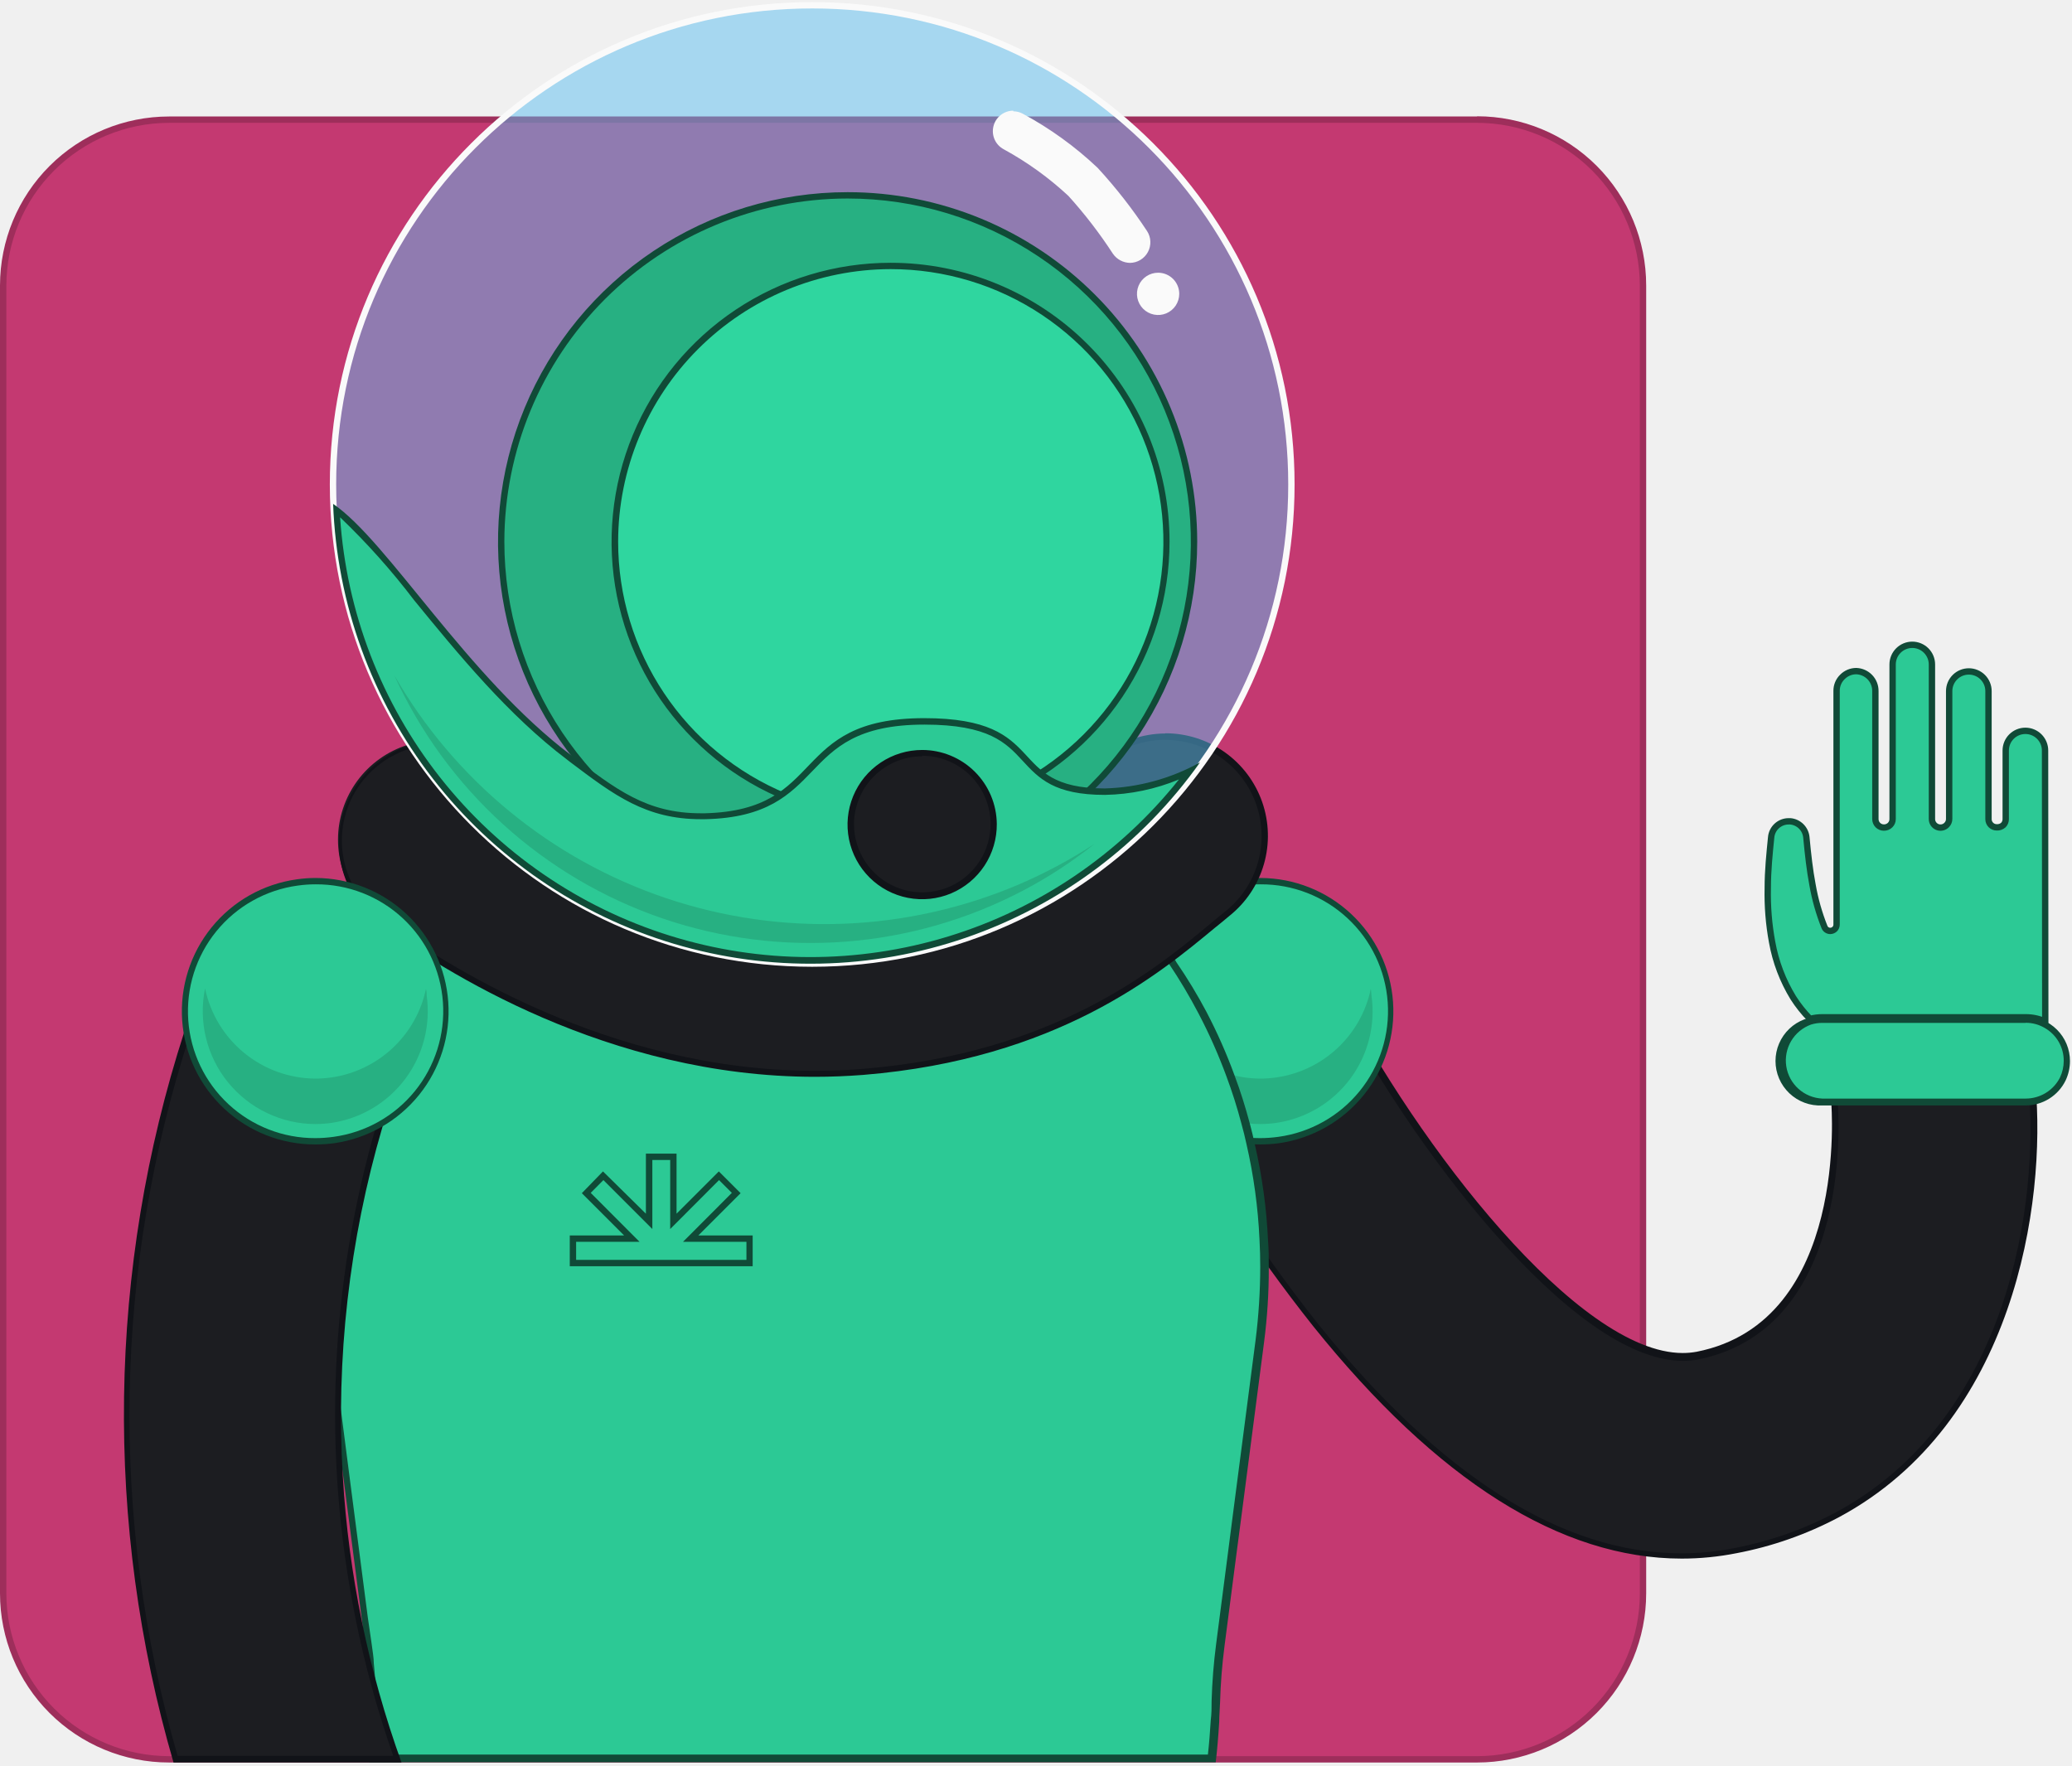
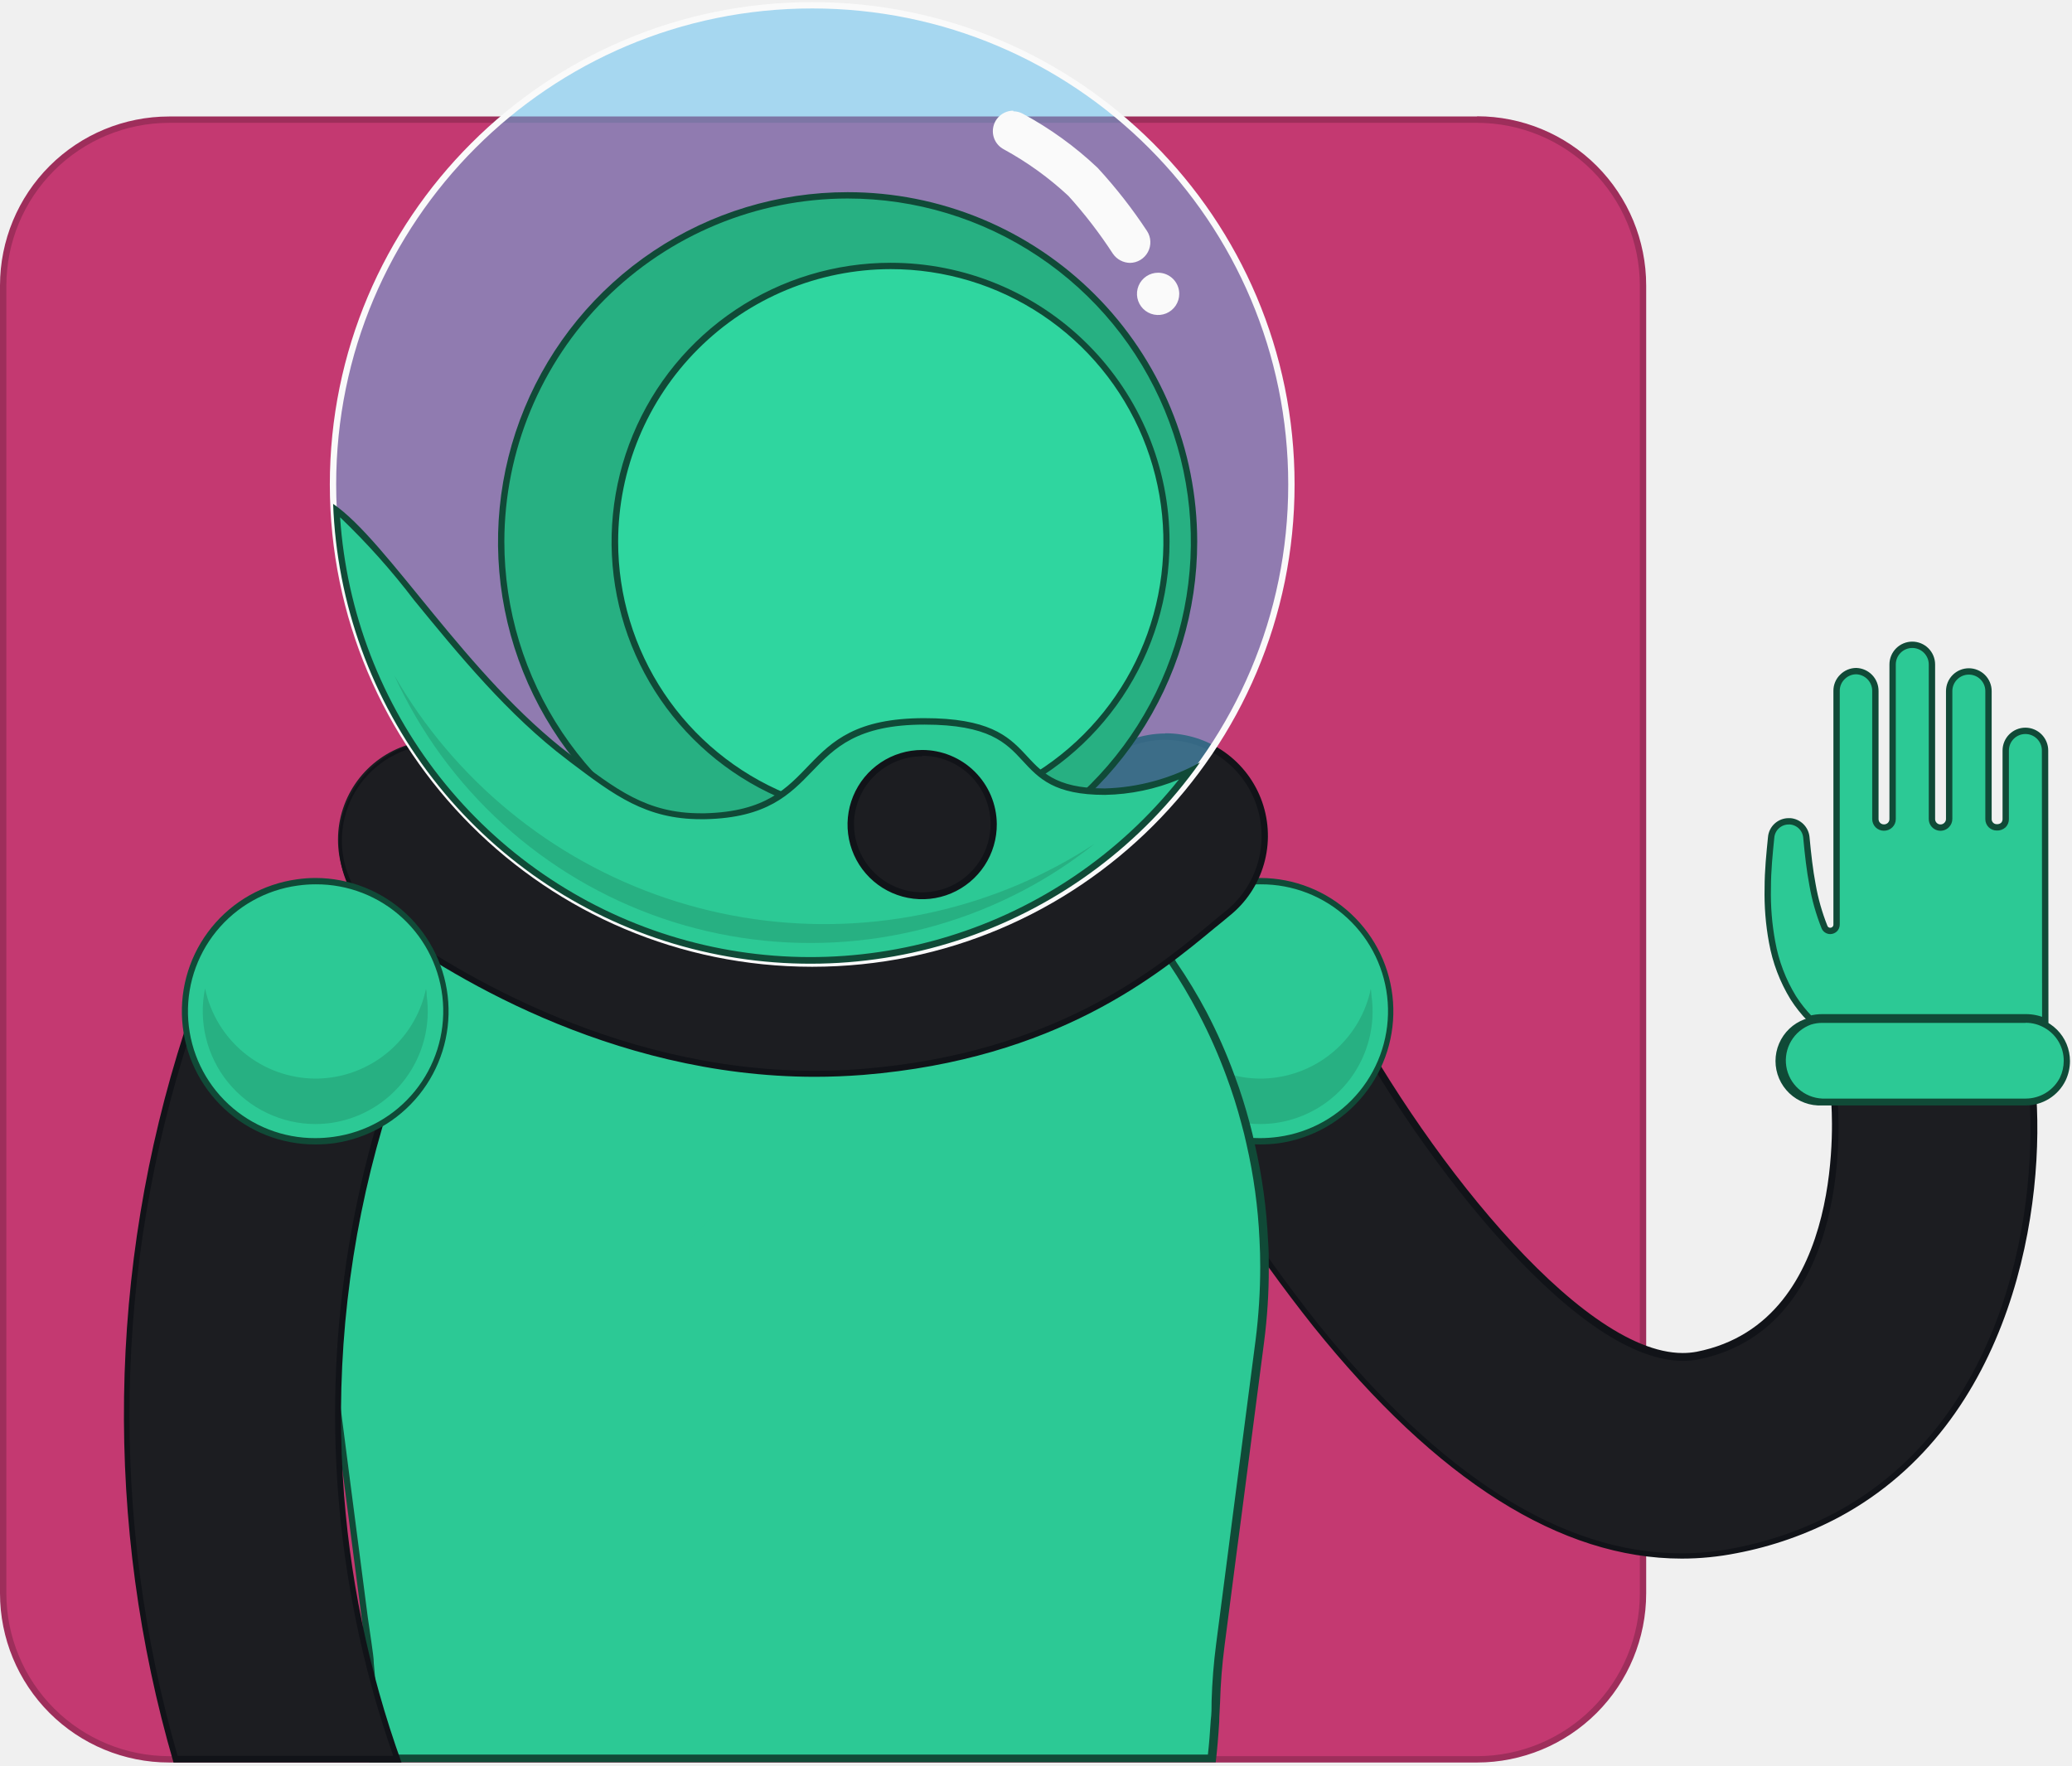
<svg xmlns="http://www.w3.org/2000/svg" viewBox="0 0 196 167" fill="none">
  <g clip-path="url(#clip0_879_937)">
    <path d="M139.721 11.32H16.001C7.33 11.32 0.301 18.349 0.301 27.02V150.74C0.301 159.411 7.33 166.44 16.001 166.44H139.721C148.392 166.44 155.421 159.411 155.421 150.74V27.02C155.421 18.349 148.392 11.32 139.721 11.32Z" fill="#C43971" />
    <path d="M139.72 11.62C143.8 11.623 147.713 13.243 150.599 16.126C153.486 19.01 155.112 22.92 155.12 27V150.74C155.117 154.824 153.494 158.739 150.607 161.627C147.719 164.514 143.804 166.137 139.72 166.14H16C11.916 166.137 8.001 164.514 5.113 161.627C2.226 158.739 0.603 154.824 0.6 150.74V27C0.611 22.921 2.237 19.012 5.123 16.129C8.01 13.247 11.921 11.625 16 11.62H139.72ZM139.72 11.02H16C11.76 11.02 7.693 12.703 4.693 15.699C1.693 18.695 0.005 22.76 0 27L0 150.74C0 154.983 1.686 159.053 4.686 162.054C7.687 165.054 11.757 166.74 16 166.74H139.72C143.963 166.74 148.033 165.054 151.034 162.054C154.034 159.053 155.72 154.983 155.72 150.74V27C155.72 22.756 154.034 18.687 151.034 15.686C148.033 12.686 143.963 11 139.72 11V11.02Z" fill="#9E2E5B" />
    <path d="M159.058 147.21C147.728 147.21 136.058 139.85 124.428 125.31C118.728 118.123 113.707 110.424 109.428 102.31C108.311 100.084 108.123 97.507 108.905 95.142C109.687 92.778 111.375 90.821 113.598 89.7C114.698 89.141 115.897 88.804 117.127 88.708C118.357 88.612 119.594 88.76 120.767 89.143C121.94 89.525 123.026 90.135 123.963 90.938C124.9 91.74 125.67 92.72 126.228 93.82C133.338 107.82 148.718 128.4 159.148 128.4C159.615 128.403 160.08 128.36 160.538 128.27C175.268 125.36 173.538 104.59 173.538 104.38C173.315 101.905 174.079 99.442 175.664 97.528C177.248 95.614 179.525 94.403 181.998 94.16C182.288 94.16 182.578 94.16 182.868 94.16C185.213 94.151 187.475 95.025 189.205 96.607C190.936 98.189 192.008 100.364 192.208 102.7C193.208 113.59 190.458 134.41 173.788 143.36C170.771 144.962 167.532 146.104 164.178 146.75C162.49 147.066 160.776 147.22 159.058 147.21Z" fill="#1C1D21" />
    <path d="M117.85 89C119.541 88.984 121.202 89.444 122.643 90.329C124.085 91.213 125.248 92.485 126 94C133.14 108 148.63 128.74 159.18 128.74C159.666 128.743 160.151 128.699 160.63 128.61C175.63 125.61 173.86 104.61 173.84 104.39C173.611 101.993 174.341 99.602 175.87 97.741C177.399 95.88 179.603 94.701 182 94.46C182.28 94.46 182.56 94.46 182.84 94.46C185.109 94.456 187.298 95.304 188.973 96.835C190.649 98.366 191.689 100.469 191.89 102.73C192.89 113.54 190.15 134.22 173.62 143.1C170.627 144.684 167.415 145.813 164.09 146.45C162.42 146.785 160.722 146.953 159.02 146.95C147.79 146.95 136.22 139.62 124.62 125.17C118.954 117.996 113.96 110.318 109.7 102.23C108.988 100.84 108.647 99.29 108.709 97.73C108.771 96.17 109.234 94.652 110.053 93.323C110.872 91.993 112.019 90.897 113.385 90.14C114.75 89.383 116.288 88.99 117.85 89V89ZM117.85 88.4C116.327 88.396 114.825 88.756 113.47 89.45C111.184 90.613 109.452 92.633 108.654 95.07C107.855 97.507 108.055 100.161 109.21 102.45C113.485 110.566 118.507 118.266 124.21 125.45C135.95 140.08 147.65 147.45 159.08 147.45C160.819 147.45 162.554 147.279 164.26 146.94C167.646 146.298 170.916 145.149 173.96 143.53C190.55 134.62 193.58 113.83 192.54 102.58C192.32 100.173 191.21 97.935 189.427 96.304C187.644 94.672 185.316 93.765 182.9 93.76C182.6 93.76 182.3 93.76 182 93.76C180.731 93.877 179.498 94.243 178.37 94.836C177.243 95.429 176.244 96.239 175.429 97.219C174.615 98.198 174.001 99.329 173.624 100.546C173.247 101.762 173.113 103.042 173.23 104.31C173.23 104.51 174.96 125.02 160.5 127.88C160.061 127.961 159.616 128.001 159.17 128C149.31 128 134.17 108.52 126.52 93.59C125.71 91.992 124.472 90.65 122.945 89.712C121.418 88.775 119.661 88.279 117.87 88.28L117.85 88.4Z" fill="#111318" />
    <path d="M119.212 108C116.107 107.984 113.123 106.795 110.858 104.672C108.592 102.55 107.213 99.649 106.995 96.552C106.778 93.455 107.738 90.391 109.685 87.972C111.631 85.553 114.42 83.959 117.492 83.51C118.072 83.43 118.656 83.39 119.242 83.39C121.527 83.39 123.767 84.027 125.71 85.229C127.653 86.431 129.223 88.151 130.244 90.196C131.265 92.24 131.696 94.528 131.489 96.804C131.282 99.08 130.445 101.253 129.072 103.08C128.105 104.377 126.89 105.469 125.498 106.293C124.106 107.117 122.564 107.656 120.962 107.88C120.382 107.959 119.797 107.999 119.212 108V108Z" fill="#2CC995" />
    <path d="M119.24 83.66C122.287 83.644 125.226 84.789 127.46 86.861C129.694 88.933 131.056 91.778 131.27 94.818C131.484 97.857 130.533 100.865 128.611 103.229C126.689 105.594 123.939 107.138 120.92 107.55C120.353 107.629 119.782 107.669 119.21 107.67C116.163 107.685 113.224 106.54 110.989 104.468C108.755 102.396 107.393 99.551 107.179 96.511C106.966 93.472 107.916 90.465 109.838 88.1C111.761 85.736 114.51 84.191 117.53 83.78C118.096 83.7 118.668 83.66 119.24 83.66ZM119.24 83.06C118.637 83.059 118.036 83.102 117.44 83.19C114.276 83.629 111.397 85.254 109.386 87.736C107.374 90.217 106.381 93.37 106.606 96.557C106.83 99.743 108.257 102.725 110.597 104.9C112.937 107.074 116.015 108.279 119.21 108.27C119.808 108.269 120.406 108.229 121 108.15C124.151 107.694 127.013 106.063 129.011 103.584C131.009 101.106 131.996 97.963 131.773 94.787C131.551 91.611 130.135 88.637 127.81 86.462C125.485 84.286 122.424 83.071 119.24 83.06V83.06Z" fill="#104A37" />
    <path d="M129.672 93.54C129.225 95.688 128.127 97.646 126.527 99.147C124.927 100.648 122.904 101.62 120.732 101.93C120.228 102.001 119.72 102.038 119.212 102.04C116.759 102.027 114.386 101.173 112.487 99.62C110.589 98.068 109.281 95.911 108.782 93.51C108.459 95.06 108.487 96.663 108.861 98.201C109.236 99.74 109.948 101.175 110.947 102.404C111.946 103.633 113.206 104.623 114.635 105.304C116.065 105.985 117.628 106.339 119.212 106.34C119.72 106.338 120.228 106.301 120.732 106.23C123.524 105.819 126.04 104.318 127.727 102.055C129.414 99.793 130.135 96.953 129.732 94.16C129.722 93.952 129.702 93.745 129.672 93.54V93.54Z" fill="#27B082" />
    <path d="M35.279 166.44C35.411 165.647 35.465 164.843 35.439 164.04C35.359 163.04 35.309 162.04 35.269 161.04C35.269 159.8 35.169 158.66 35.059 157.55C34.999 156.93 34.929 156.3 34.849 155.68L31.119 127C30.283 120.731 30.581 114.363 31.999 108.2C32.149 107.51 32.319 106.83 32.509 106.14C32.942 104.532 33.456 102.946 34.049 101.39C34.764 99.519 35.588 97.693 36.519 95.92C36.739 95.48 36.979 95.06 37.219 94.63C37.459 94.2 37.869 93.48 38.219 92.91C38.799 92 39.369 91.1 39.999 90.26C40.259 89.88 40.529 89.5 40.799 89.14C42.901 86.274 45.316 83.651 47.999 81.32L48.189 81.16C48.709 80.71 49.189 80.3 49.729 79.91C50.269 79.52 50.549 79.27 50.969 78.98C52.154 78.106 53.385 77.299 54.659 76.56C55.479 76.08 56.309 75.63 57.209 75.18C57.559 75 57.929 74.83 58.289 74.66C63.58 72.202 69.344 70.925 75.179 70.92C76.179 70.92 77.179 70.92 78.179 71.03C80.125 71.183 82.057 71.481 83.959 71.92C87.264 72.668 90.462 73.827 93.479 75.37L94.139 75.71L94.319 75.81C95.189 76.28 96.029 76.81 96.799 77.26C97.099 77.43 97.389 77.62 97.669 77.81C97.949 78 98.459 78.34 98.839 78.61C99.909 79.38 100.839 80.14 101.839 80.93L101.969 81.03C102.469 81.44 102.969 81.88 103.439 82.33C103.503 82.379 103.563 82.432 103.619 82.49C105.516 84.253 107.266 86.17 108.849 88.22C109.299 88.8 109.749 89.4 110.159 90C110.399 90.32 110.609 90.63 110.819 90.94C110.854 90.987 110.884 91.037 110.909 91.09C111.955 92.638 112.913 94.244 113.779 95.9C114.777 97.824 115.655 99.808 116.409 101.84C116.962 103.315 117.439 104.817 117.839 106.34C118.019 107 118.179 107.65 118.319 108.34C119 111.314 119.415 114.342 119.559 117.39C119.559 118.3 119.629 119.18 119.629 120.01C119.631 122.351 119.48 124.689 119.179 127.01L115.449 155.75C115.219 157.528 115.079 159.317 115.029 161.11C115.029 161.72 114.979 162.33 114.949 162.94C114.879 164.16 114.779 165.35 114.649 166.48L35.279 166.44Z" fill="#2CC995" />
    <path d="M75.191 71.22C76.191 71.22 77.191 71.22 78.191 71.33C83.487 71.76 88.648 73.224 93.381 75.64L94.041 75.98L94.211 76.07C95.071 76.54 95.901 77.07 96.681 77.52C96.971 77.69 97.261 77.87 97.541 78.06L98.701 78.85C99.761 79.61 100.701 80.36 101.641 81.14H101.721C102.231 81.56 102.721 82 103.181 82.43C103.229 82.464 103.272 82.505 103.311 82.55V82.55C105.194 84.294 106.927 86.194 108.491 88.23C108.961 88.83 109.401 89.42 109.811 90.01C110.031 90.31 110.241 90.62 110.471 91.01L110.561 91.15C111.591 92.683 112.536 94.272 113.391 95.91C114.392 97.82 115.267 99.795 116.011 101.82C116.559 103.288 117.033 104.783 117.431 106.3C117.601 106.92 117.771 107.57 117.911 108.24C118.59 111.197 119.001 114.209 119.141 117.24C119.191 118.14 119.211 119.02 119.211 119.84C119.21 122.16 119.063 124.478 118.771 126.78L116.611 143.39L116.191 146.66L115.041 155.52C114.808 157.308 114.664 159.107 114.611 160.91C114.611 161.52 114.611 162.13 114.531 162.74C114.461 163.85 114.381 164.94 114.261 165.99H35.621C35.731 165.289 35.768 164.578 35.731 163.87C35.661 162.87 35.611 161.87 35.571 160.87C35.571 159.63 35.471 158.48 35.361 157.37C35.361 156.82 35.241 156.22 35.151 155.48L34.791 153L33.051 139.6L31.421 126.97C30.599 120.744 30.898 114.421 32.301 108.3C32.461 107.59 32.631 106.92 32.811 106.3C33.241 104.701 33.752 103.126 34.341 101.58C35.053 99.721 35.871 97.905 36.791 96.14C37.021 95.71 37.251 95.28 37.491 94.86C37.821 94.26 38.161 93.68 38.491 93.15C39.051 92.21 39.621 91.35 40.221 90.5C40.471 90.13 40.741 89.76 41.011 89.4C43.117 86.543 45.536 83.931 48.221 81.61L48.371 81.49C48.881 81.06 49.371 80.65 49.901 80.25C50.251 79.97 50.641 79.68 51.121 79.34C52.301 78.472 53.526 77.667 54.791 76.93C55.601 76.46 56.431 76.01 57.301 75.57H57.371C57.711 75.396 58.044 75.236 58.371 75.09C63.618 72.637 69.339 71.368 75.131 71.37L75.191 71.22ZM75.131 70.77C69.257 70.767 63.453 72.055 58.131 74.54L57.031 75.06C56.161 75.5 55.321 75.95 54.471 76.45C53.191 77.196 51.949 78.007 50.751 78.88C50.331 79.18 49.921 79.49 49.511 79.82C49.101 80.15 48.511 80.63 47.971 81.07L47.771 81.24C45.078 83.55 42.649 86.153 40.531 89C40.251 89.37 39.981 89.75 39.731 90.12C39.111 90.99 38.531 91.88 37.981 92.8C37.631 93.36 37.291 93.94 36.981 94.53C36.731 94.95 36.501 95.38 36.271 95.82C35.337 97.606 34.508 99.446 33.791 101.33C33.193 102.896 32.676 104.491 32.241 106.11C32.051 106.79 31.881 107.48 31.731 108.17C30.311 114.359 30.007 120.753 30.831 127.05L32.471 139.68L34.201 153L34.551 155.71C34.631 156.33 34.701 156.95 34.761 157.57C34.871 158.73 34.941 159.88 34.971 161.04C34.971 162.04 35.061 163.04 35.141 164.04C35.164 164.938 35.093 165.836 34.931 166.72H115.001C115.151 165.46 115.251 164.19 115.331 162.9C115.331 162.29 115.391 161.67 115.411 161.06C115.461 159.277 115.601 157.498 115.831 155.73L116.981 146.86L117.411 143.6L119.571 127C119.874 124.679 120.025 122.34 120.021 120C120.021 119.12 120.021 118.24 119.951 117.37C119.81 114.305 119.392 111.259 118.701 108.27C118.561 107.61 118.401 106.95 118.221 106.27C117.811 104.74 117.341 103.22 116.781 101.74C116.031 99.683 115.145 97.679 114.131 95.74C113.266 94.106 112.308 92.523 111.261 91C111.236 90.938 111.202 90.881 111.161 90.83C110.951 90.51 110.731 90.19 110.501 89.83C110.081 89.22 109.641 88.62 109.181 88.04C107.595 85.979 105.839 84.056 103.931 82.29L103.741 82.11C103.251 81.65 102.741 81.22 102.251 80.8C102.216 80.76 102.176 80.727 102.131 80.7C101.131 79.86 100.131 79.09 99.131 78.34C98.751 78.07 98.361 77.8 97.961 77.54C97.561 77.28 97.381 77.16 97.081 76.98C96.261 76.46 95.431 75.98 94.581 75.52L93.731 75.08C90.693 73.53 87.475 72.361 84.151 71.6C82.228 71.166 80.276 70.869 78.311 70.71V70.71C77.311 70.64 76.311 70.6 75.241 70.6L75.131 70.77Z" fill="#104A37" />
    <path d="M77.091 101.57C57.541 101.57 41.731 91.41 35.841 87.04C34.231 85.868 33.035 84.216 32.425 82.32C31.815 80.425 31.822 78.385 32.446 76.494C33.07 74.603 34.278 72.959 35.897 71.799C37.515 70.639 39.46 70.023 41.451 70.04C43.465 70.073 45.413 70.761 47.001 72C50.421 74.54 62.721 82.83 77.091 82.83C78.091 82.83 79.091 82.83 80.091 82.71C92.421 81.71 98.331 76.77 102.651 73.18L104.361 71.77C106.311 70.216 108.798 69.5 111.275 69.779C113.752 70.058 116.017 71.311 117.571 73.26C119.126 75.209 119.842 77.696 119.562 80.174C119.283 82.651 118.031 84.916 116.081 86.47C115.661 86.8 115.211 87.18 114.741 87.57C109.501 91.93 99.871 99.95 81.621 101.44C80.141 101.51 78.611 101.57 77.091 101.57Z" fill="#1C1D21" />
    <path d="M110.241 70C112.127 70 113.966 70.586 115.505 71.677C117.044 72.768 118.205 74.311 118.829 76.091C119.453 77.871 119.508 79.801 118.987 81.614C118.466 83.427 117.394 85.033 115.921 86.21C115.501 86.55 115.051 86.91 114.581 87.31L114.511 87.37C109.361 91.66 99.77 99.64 81.611 101.12C80.121 101.24 78.611 101.3 77.091 101.3C57.63 101.3 41.891 91.18 36.02 86.83C35.061 86.118 34.25 85.225 33.636 84.2C33.021 83.175 32.614 82.039 32.439 80.857C32.264 79.674 32.323 78.469 32.613 77.31C32.903 76.151 33.419 75.06 34.13 74.1C34.982 72.961 36.086 72.036 37.357 71.397C38.627 70.758 40.029 70.424 41.45 70.42C43.401 70.418 45.3 71.05 46.861 72.22C50.3 74.77 62.67 83.11 77.13 83.11C78.13 83.11 79.13 83.11 80.13 82.98C92.55 81.98 98.51 76.98 102.871 73.39C103.471 72.88 104.041 72.39 104.571 71.99C106.175 70.693 108.177 69.987 110.241 69.99V70ZM110.241 69.39C108.058 69.395 105.942 70.143 104.241 71.51C103.701 71.94 103.131 72.41 102.521 72.92C98.231 76.49 92.361 81.38 80.13 82.38C79.13 82.46 78.13 82.5 77.13 82.5C62.91 82.5 50.77 74.36 47.221 71.72C45.151 70.309 42.616 69.752 40.146 70.168C37.676 70.583 35.462 71.938 33.968 73.949C32.475 75.96 31.817 78.47 32.132 80.955C32.447 83.44 33.712 85.706 35.66 87.28C41.821 91.85 57.571 101.87 77.091 101.87C78.591 101.87 80.091 101.81 81.66 101.69C100.011 100.19 109.661 92.13 114.891 87.8C115.391 87.39 115.891 87 116.291 86.65C117.862 85.396 119.004 83.684 119.56 81.752C120.116 79.82 120.057 77.762 119.393 75.865C118.729 73.967 117.491 72.323 115.851 71.159C114.212 69.996 112.251 69.371 110.241 69.37V69.39Z" fill="#111318" />
    <path d="M54.199 119.49V117.18H59.759L55.409 112.83L57.039 111.2L61.399 115.55V109.44H63.699V115.55L68.049 111.2L69.689 112.83L65.339 117.18H70.899V119.49H54.199Z" fill="#2CC995" />
-     <path d="M63.398 109.74V116.27L64.398 115.27L68.018 111.64L69.228 112.85L65.608 116.48L64.608 117.48H70.608V119.19H54.498V117.48H60.498L59.498 116.48L55.878 112.85L57.078 111.64L60.708 115.27L61.708 116.27V109.74H63.408H63.398ZM64.008 109.14H61.098V114.82L57.038 110.82L55.038 112.88L59.038 116.88H53.898V119.79H71.198V116.88H66.058L70.058 112.88L67.998 110.82L63.998 114.82V109.14H64.008Z" fill="#104A37" />
    <path d="M193.471 96.64C192.891 96.373 192.26 96.237 191.621 96.24H172.371C171.983 96.239 171.596 96.29 171.221 96.39C170.624 95.779 170.091 95.109 169.631 94.39C168.642 92.773 167.964 90.986 167.631 89.12C167.32 87.439 167.183 85.73 167.221 84.02C167.221 82.34 167.391 80.72 167.541 79.22C167.576 78.804 167.767 78.417 168.074 78.136C168.382 77.854 168.784 77.698 169.201 77.7H169.361C169.747 77.737 170.109 77.907 170.384 78.18C170.659 78.454 170.831 78.814 170.871 79.2C171.031 80.9 171.191 82.31 171.451 83.69C171.689 85.059 172.067 86.399 172.581 87.69C172.624 87.802 172.699 87.898 172.797 87.965C172.895 88.033 173.012 88.07 173.131 88.07C173.282 88.067 173.428 88.01 173.541 87.91C173.601 87.854 173.649 87.785 173.682 87.71C173.715 87.634 173.731 87.552 173.731 87.47V65.35C173.73 65.106 173.778 64.864 173.872 64.639C173.967 64.414 174.106 64.21 174.281 64.04C174.452 63.866 174.656 63.728 174.881 63.633C175.106 63.539 175.347 63.49 175.591 63.49C176.08 63.506 176.543 63.712 176.882 64.066C177.22 64.419 177.407 64.891 177.401 65.38V77.49C177.401 77.595 177.422 77.699 177.462 77.796C177.502 77.893 177.561 77.981 177.635 78.056C177.71 78.13 177.798 78.189 177.895 78.229C177.992 78.269 178.096 78.29 178.201 78.29C178.312 78.293 178.423 78.273 178.526 78.232C178.629 78.19 178.723 78.129 178.801 78.05C178.874 77.976 178.932 77.889 178.972 77.793C179.011 77.697 179.031 77.594 179.031 77.49V62.86C179.031 62.367 179.227 61.894 179.576 61.545C179.925 61.196 180.398 61 180.891 61C181.384 61 181.857 61.196 182.206 61.545C182.555 61.894 182.751 62.367 182.751 62.86V77.47C182.748 77.632 182.794 77.792 182.883 77.928C182.972 78.064 183.099 78.17 183.249 78.232C183.399 78.295 183.564 78.311 183.723 78.278C183.882 78.246 184.028 78.166 184.141 78.05C184.218 77.975 184.279 77.884 184.32 77.784C184.362 77.685 184.382 77.578 184.381 77.47V65.38C184.381 64.887 184.577 64.414 184.926 64.065C185.275 63.716 185.748 63.52 186.241 63.52C186.734 63.52 187.207 63.716 187.556 64.065C187.905 64.414 188.101 64.887 188.101 65.38V77.5C188.101 77.704 188.182 77.9 188.327 78.044C188.471 78.189 188.667 78.27 188.871 78.27V78.27C188.987 78.278 189.103 78.263 189.213 78.225C189.323 78.187 189.424 78.128 189.511 78.05C189.652 77.902 189.731 77.705 189.731 77.5V71C189.731 70.507 189.927 70.034 190.276 69.685C190.625 69.336 191.098 69.14 191.591 69.14C192.084 69.14 192.557 69.336 192.906 69.685C193.255 70.034 193.451 70.507 193.451 71L193.471 96.64Z" fill="#2CC995" stroke="#104A37" stroke-width="0.6" />
    <path d="M172.379 104.28C171.344 104.28 170.351 103.869 169.618 103.138C168.885 102.407 168.471 101.415 168.469 100.38C168.463 99.544 168.728 98.73 169.224 98.058C169.719 97.385 170.419 96.891 171.219 96.65C171.59 96.53 171.978 96.469 172.369 96.47H191.609C192.122 96.468 192.63 96.568 193.104 96.764C193.579 96.959 194.01 97.246 194.373 97.609C194.736 97.971 195.024 98.401 195.221 98.875C195.418 99.349 195.519 99.857 195.519 100.37C195.519 100.957 195.389 101.538 195.139 102.07C194.816 102.728 194.315 103.284 193.693 103.672C193.071 104.061 192.352 104.268 191.619 104.27H172.379V104.28Z" fill="#2CC995" />
    <path d="M191.608 96.76C192.26 96.755 192.901 96.931 193.458 97.27C193.997 97.586 194.443 98.037 194.752 98.579C195.061 99.122 195.221 99.736 195.218 100.36C195.218 100.903 195.098 101.439 194.868 101.93C194.565 102.532 194.1 103.037 193.526 103.39C192.953 103.743 192.292 103.93 191.618 103.93H172.378C171.544 103.893 170.748 103.567 170.127 103.009C169.506 102.451 169.097 101.695 168.971 100.869C168.845 100.043 169.009 99.2 169.435 98.481C169.861 97.763 170.523 97.215 171.308 96.93C171.654 96.821 172.015 96.767 172.378 96.77H191.608V96.76ZM191.608 96.17H172.368C171.799 96.142 171.23 96.23 170.695 96.429C170.161 96.628 169.672 96.933 169.26 97.326C168.847 97.72 168.518 98.193 168.294 98.717C168.069 99.241 167.953 99.805 167.953 100.375C167.953 100.945 168.069 101.509 168.294 102.033C168.518 102.557 168.847 103.03 169.26 103.424C169.672 103.817 170.161 104.122 170.695 104.321C171.23 104.52 171.799 104.608 172.368 104.58H191.608C192.399 104.581 193.174 104.359 193.844 103.94C194.514 103.52 195.053 102.921 195.398 102.21C195.667 101.637 195.807 101.013 195.808 100.38C195.808 99.828 195.699 99.281 195.488 98.77C195.276 98.26 194.966 97.797 194.575 97.407C194.183 97.016 193.719 96.707 193.209 96.497C192.698 96.286 192.151 96.179 191.598 96.18L191.608 96.17Z" fill="#104A37" />
    <path opacity="0.5" d="M76.83 91.16C101.865 91.16 122.16 70.865 122.16 45.83C122.16 20.795 101.865 0.5 76.83 0.5C51.795 0.5 31.5 20.795 31.5 45.83C31.5 70.865 51.795 91.16 76.83 91.16Z" fill="#5BBDEF" />
    <path d="M76.83 91.16C101.865 91.16 122.16 70.865 122.16 45.83C122.16 20.795 101.865 0.5 76.83 0.5C51.795 0.5 31.5 20.795 31.5 45.83C31.5 70.865 51.795 91.16 76.83 91.16Z" stroke="#FAFAFA" stroke-width="0.6" stroke-miterlimit="10" />
    <path d="M106.892 24.33C106.654 24.328 106.42 24.267 106.211 24.154C106.002 24.041 105.824 23.878 105.692 23.68C104.412 21.75 102.981 19.924 101.412 18.22C99.529 16.463 97.433 14.951 95.172 13.72C94.995 13.637 94.837 13.519 94.707 13.373C94.578 13.227 94.479 13.057 94.418 12.872C94.356 12.687 94.332 12.491 94.349 12.296C94.365 12.102 94.421 11.913 94.512 11.741C94.604 11.569 94.729 11.417 94.881 11.294C95.034 11.172 95.209 11.082 95.397 11.03C95.585 10.977 95.781 10.963 95.975 10.989C96.168 11.015 96.354 11.08 96.522 11.18C99.044 12.536 101.377 14.217 103.462 16.18C105.161 18.016 106.709 19.986 108.092 22.07C108.302 22.389 108.378 22.778 108.303 23.152C108.228 23.527 108.008 23.857 107.692 24.07C107.455 24.231 107.178 24.321 106.892 24.33V24.33Z" fill="#FAFAFA" />
    <path d="M95.852 11.51C96.002 11.511 96.15 11.549 96.282 11.62C98.766 12.954 101.063 14.612 103.112 16.55C104.787 18.366 106.315 20.312 107.682 22.37C107.775 22.576 107.792 22.809 107.727 23.026C107.663 23.243 107.522 23.43 107.331 23.551C107.14 23.673 106.911 23.722 106.687 23.688C106.463 23.655 106.259 23.542 106.112 23.37C104.817 21.409 103.365 19.556 101.772 17.83C99.857 16.029 97.716 14.486 95.402 13.24C95.216 13.141 95.069 12.983 94.983 12.79C94.898 12.598 94.88 12.382 94.932 12.178C94.984 11.974 95.103 11.793 95.269 11.665C95.436 11.537 95.641 11.468 95.852 11.47V11.51ZM95.852 10.47C95.42 10.471 95.001 10.617 94.661 10.883C94.321 11.149 94.08 11.521 93.976 11.94C93.871 12.359 93.909 12.801 94.084 13.196C94.259 13.591 94.561 13.916 94.942 14.12C97.158 15.328 99.214 16.81 101.062 18.53C102.608 20.239 104.015 22.068 105.272 24C105.452 24.264 105.694 24.481 105.976 24.632C106.258 24.783 106.572 24.865 106.892 24.87C107.24 24.866 107.58 24.769 107.877 24.589C108.175 24.409 108.419 24.152 108.584 23.846C108.75 23.54 108.83 23.196 108.817 22.848C108.805 22.501 108.699 22.163 108.512 21.87C107.114 19.746 105.545 17.739 103.822 15.87C101.7 13.863 99.323 12.145 96.752 10.76C96.476 10.608 96.166 10.529 95.852 10.53V10.47Z" fill="#FAFAFA" />
    <path d="M109.548 29.22C109.259 29.222 108.976 29.138 108.734 28.979C108.493 28.819 108.304 28.592 108.192 28.326C108.08 28.059 108.05 27.765 108.105 27.481C108.16 27.197 108.298 26.936 108.502 26.731C108.706 26.526 108.966 26.386 109.25 26.329C109.533 26.271 109.827 26.3 110.095 26.41C110.362 26.52 110.59 26.707 110.751 26.948C110.912 27.188 110.998 27.471 110.998 27.76C110.996 28.145 110.842 28.513 110.571 28.786C110.3 29.059 109.933 29.215 109.548 29.22V29.22Z" fill="#FAFAFA" />
    <path d="M109.551 26.8C109.749 26.8 109.942 26.858 110.106 26.968C110.271 27.078 110.399 27.234 110.475 27.417C110.55 27.6 110.57 27.801 110.532 27.995C110.493 28.189 110.398 28.367 110.258 28.507C110.118 28.647 109.94 28.742 109.746 28.781C109.552 28.819 109.351 28.799 109.168 28.724C108.985 28.648 108.829 28.52 108.719 28.355C108.609 28.191 108.551 27.998 108.551 27.8C108.551 27.535 108.656 27.28 108.844 27.093C109.031 26.905 109.286 26.8 109.551 26.8ZM109.551 25.8C109.155 25.8 108.769 25.917 108.44 26.137C108.111 26.357 107.854 26.669 107.703 27.034C107.552 27.4 107.512 27.802 107.589 28.19C107.666 28.578 107.857 28.934 108.137 29.214C108.416 29.494 108.773 29.684 109.161 29.761C109.549 29.838 109.951 29.799 110.316 29.648C110.682 29.496 110.994 29.24 111.214 28.911C111.433 28.582 111.551 28.195 111.551 27.8C111.551 27.269 111.34 26.761 110.965 26.386C110.59 26.011 110.081 25.8 109.551 25.8Z" fill="#FAFAFA" />
    <path d="M80.18 84.01C98.278 84.01 112.95 69.338 112.95 51.24C112.95 33.141 98.278 18.47 80.18 18.47C62.082 18.47 47.41 33.141 47.41 51.24C47.41 69.338 62.082 84.01 80.18 84.01Z" fill="#27B082" />
    <path d="M80.179 18.78C86.602 18.78 92.88 20.684 98.22 24.253C103.56 27.821 107.721 32.893 110.179 38.826C112.636 44.76 113.278 51.289 112.025 57.588C110.771 63.887 107.678 69.672 103.136 74.213C98.594 78.754 92.807 81.845 86.508 83.097C80.209 84.349 73.68 83.704 67.747 81.245C61.814 78.786 56.743 74.623 53.177 69.282C49.61 63.941 47.707 57.662 47.709 51.24C47.72 42.632 51.145 34.381 57.232 28.295C63.319 22.21 71.572 18.788 80.179 18.78V18.78ZM80.179 18.18C73.638 18.18 67.244 20.119 61.806 23.754C56.367 27.388 52.128 32.553 49.626 38.597C47.123 44.64 46.469 51.29 47.746 57.705C49.022 64.12 52.173 70.013 56.799 74.637C61.425 79.262 67.318 82.411 73.734 83.686C80.15 84.96 86.799 84.304 92.842 81.799C98.884 79.295 104.048 75.055 107.681 69.615C111.314 64.175 113.251 57.781 113.249 51.24C113.249 46.897 112.394 42.597 110.732 38.586C109.07 34.574 106.634 30.929 103.563 27.859C100.492 24.789 96.846 22.354 92.834 20.693C88.822 19.032 84.522 18.178 80.179 18.18V18.18Z" fill="#104A37" />
    <path d="M110.321 51.936C110.701 37.538 99.336 25.558 84.938 25.178C70.539 24.799 58.559 36.163 58.179 50.562C57.8 64.96 69.165 76.941 83.563 77.32C97.962 77.7 109.942 66.335 110.321 51.936Z" fill="#2FD69F" />
    <path d="M84.252 25.46C89.353 25.458 94.341 26.97 98.584 29.803C102.826 32.636 106.133 36.663 108.087 41.376C110.04 46.089 110.551 51.276 109.557 56.279C108.562 61.283 106.105 65.879 102.498 69.487C98.891 73.094 94.294 75.55 89.29 76.545C84.287 77.54 79.1 77.028 74.388 75.075C69.675 73.122 65.647 69.815 62.814 65.572C59.981 61.33 58.47 56.342 58.472 51.24C58.482 44.406 61.202 37.855 66.034 33.023C70.866 28.19 77.418 25.471 84.252 25.46V25.46ZM84.252 24.86C79.031 24.858 73.928 26.405 69.586 29.304C65.245 32.203 61.861 36.324 59.862 41.147C57.864 45.969 57.34 51.276 58.358 56.396C59.376 61.516 61.89 66.22 65.581 69.911C69.272 73.602 73.975 76.116 79.096 77.134C84.216 78.152 89.523 77.628 94.345 75.63C99.168 73.631 103.289 70.247 106.188 65.906C109.087 61.564 110.634 56.461 110.632 51.24C110.632 44.244 107.852 37.534 102.905 32.587C97.958 27.64 91.248 24.86 84.252 24.86V24.86Z" fill="#104A37" />
    <path d="M76.648 90.85C65.145 90.85 54.081 86.433 45.741 78.511C37.401 70.59 32.42 59.768 31.828 48.28C33.998 49.92 36.508 53 39.418 56.59C43.568 61.67 48.288 67.44 53.848 71.59L54.128 71.8C58.228 74.9 61.198 77.15 66.308 77.15H66.688C72.448 77.03 74.578 74.83 76.628 72.69C78.678 70.55 80.998 68.24 87.448 68.24C93.688 68.24 95.348 70.02 96.948 71.75C98.548 73.48 99.868 74.89 104.528 74.89C107.3 74.829 110.027 74.178 112.528 72.98C108.335 78.529 102.913 83.03 96.688 86.131C90.462 89.231 83.603 90.847 76.648 90.85V90.85Z" fill="#2CC995" />
    <path d="M32.172 48.94C34.708 51.365 37.049 53.986 39.172 56.78C43.342 61.88 48.072 67.66 53.662 71.88L53.932 72.09C58.092 75.23 61.092 77.5 66.302 77.5H66.682C72.572 77.38 74.742 75.13 76.842 72.95C78.942 70.77 81.072 68.55 87.442 68.55C93.552 68.55 95.172 70.28 96.722 71.96C98.272 73.64 99.722 75.2 104.522 75.2C106.926 75.157 109.301 74.661 111.522 73.74C105.919 80.773 98.321 85.948 89.725 88.584C81.129 91.221 71.936 91.197 63.354 88.514C54.771 85.832 47.201 80.617 41.636 73.555C36.071 66.492 32.772 57.911 32.172 48.94V48.94ZM31.512 47.67C31.863 57.105 35.16 66.193 40.942 73.657C46.724 81.122 54.698 86.587 63.746 89.286C72.794 91.985 82.46 91.782 91.385 88.704C100.312 85.627 108.049 79.831 113.512 72.13C110.751 73.657 107.665 74.501 104.512 74.59C94.902 74.59 99.512 67.94 87.432 67.94C74.572 67.94 78.292 76.65 66.662 76.94H66.292C61.172 76.94 58.292 74.7 54.012 71.44C44.172 64 36.672 51.18 31.512 47.67V47.67Z" fill="#104A37" />
    <path d="M103.539 79.83C101.438 81.511 99.181 82.988 96.799 84.24C91.587 86.981 85.87 88.629 79.999 89.083C74.128 89.537 68.225 88.788 62.654 86.88C57.083 84.973 51.959 81.949 47.597 77.992C43.236 74.035 39.728 69.23 37.289 63.87C43.002 73.813 52.158 81.321 63.028 84.976C73.897 88.631 85.729 88.181 96.289 83.71C98.816 82.633 101.242 81.335 103.539 79.83V79.83Z" fill="#27B082" />
    <path d="M87.24 84.71C85.901 84.71 84.592 84.313 83.48 83.568C82.367 82.823 81.5 81.764 80.99 80.526C80.48 79.288 80.349 77.926 80.614 76.613C80.879 75.3 81.528 74.096 82.478 73.153C83.429 72.209 84.638 71.569 85.952 71.314C87.267 71.059 88.628 71.2 89.862 71.719C91.096 72.239 92.149 73.113 92.885 74.231C93.622 75.35 94.01 76.661 94 78C93.987 79.785 93.269 81.491 92.003 82.748C90.736 84.005 89.025 84.71 87.24 84.71V84.71Z" fill="#1C1D21" />
    <path d="M87.242 71.5C88.518 71.5 89.765 71.878 90.826 72.586C91.888 73.294 92.716 74.301 93.206 75.479C93.696 76.657 93.826 77.954 93.58 79.206C93.334 80.458 92.723 81.609 91.823 82.514C90.924 83.419 89.777 84.037 88.526 84.291C87.276 84.545 85.978 84.423 84.797 83.94C83.616 83.457 82.604 82.635 81.89 81.578C81.175 80.521 80.79 79.276 80.782 78C80.782 77.152 80.949 76.313 81.274 75.53C81.598 74.746 82.074 74.035 82.674 73.436C83.274 72.837 83.987 72.362 84.77 72.038C85.554 71.715 86.394 71.549 87.242 71.55V71.5ZM87.242 70.95C85.842 70.948 84.474 71.362 83.31 72.139C82.147 72.917 81.24 74.022 80.706 75.316C80.172 76.609 80.035 78.032 80.311 79.404C80.587 80.775 81.264 82.034 82.257 83.02C83.251 84.006 84.514 84.675 85.888 84.941C87.261 85.207 88.683 85.06 89.973 84.516C91.262 83.973 92.361 83.059 93.13 81.89C93.899 80.721 94.303 79.35 94.292 77.95C94.276 76.09 93.526 74.311 92.206 73C90.886 71.689 89.102 70.953 87.242 70.95V70.95Z" fill="#111318" />
    <path d="M16.57 166.44C10.028 143.929 10.411 119.97 17.67 97.68C18.74 94.41 20 91.16 21.29 88L39.68 96C38.68 98.38 37.68 100.84 36.91 103.33C36.56 104.33 36.23 105.43 35.91 106.49C31.469 121.641 30.782 137.645 33.91 153.12C34.814 157.65 36.048 162.109 37.6 166.46L16.57 166.44Z" fill="#1C1D21" />
    <path d="M21.448 88.42L36.728 95L39.279 96.1C38.279 98.4 37.419 100.78 36.629 103.17C36.288 104.17 35.949 105.26 35.629 106.35C31.182 121.544 30.496 137.591 33.629 153.11C34.513 157.521 35.706 161.866 37.199 166.11H16.799C10.346 143.724 10.764 119.916 17.998 97.77C18.998 94.61 20.198 91.47 21.488 88.42H21.448ZM21.169 87.63C19.768 90.903 18.522 94.237 17.428 97.63C10.178 120.063 9.83 144.156 16.428 166.79H37.998C34.853 158.07 32.977 148.943 32.428 139.69C31.763 128.53 33.032 117.338 36.178 106.61C36.489 105.55 36.819 104.49 37.178 103.45C38.019 100.89 38.975 98.367 40.048 95.88L39.608 95.69L36.998 94.49L21.128 87.63H21.169Z" fill="#111318" />
    <path d="M29.839 108C26.733 107.986 23.748 106.799 21.48 104.677C19.213 102.555 17.831 99.655 17.613 96.557C17.394 93.46 18.354 90.394 20.3 87.974C22.247 85.554 25.036 83.96 28.109 83.51C28.692 83.43 29.28 83.39 29.869 83.39C32.816 83.408 35.659 84.481 37.884 86.415C40.109 88.348 41.569 91.014 41.999 93.93C42.229 95.529 42.141 97.159 41.741 98.725C41.341 100.291 40.636 101.762 39.666 103.055C38.696 104.348 37.481 105.437 36.09 106.26C34.699 107.083 33.159 107.623 31.559 107.85C30.989 107.938 30.415 107.988 29.839 108V108Z" fill="#2CC995" />
    <path d="M29.869 83.66C32.916 83.644 35.855 84.789 38.089 86.861C40.323 88.933 41.685 91.778 41.899 94.818C42.113 97.857 41.162 100.865 39.24 103.229C37.318 105.594 34.568 107.138 31.549 107.55C30.982 107.629 30.411 107.669 29.839 107.67C26.791 107.685 23.853 106.54 21.618 104.468C19.384 102.396 18.022 99.551 17.808 96.511C17.595 93.472 18.545 90.465 20.467 88.1C22.39 85.736 25.139 84.191 28.159 83.78C28.725 83.7 29.297 83.659 29.869 83.66V83.66ZM29.869 83.06C29.266 83.059 28.665 83.102 28.069 83.19C24.905 83.629 22.026 85.254 20.015 87.736C18.003 90.217 17.009 93.37 17.234 96.557C17.459 99.743 18.886 102.725 21.226 104.9C23.566 107.074 26.644 108.279 29.839 108.27C30.437 108.269 31.035 108.229 31.629 108.15C34.78 107.694 37.642 106.063 39.64 103.584C41.638 101.106 42.625 97.963 42.402 94.787C42.179 91.611 40.764 88.637 38.439 86.462C36.114 84.286 33.053 83.071 29.869 83.06V83.06Z" fill="#104A37" />
    <path d="M40.298 93.54C39.847 95.686 38.748 97.641 37.149 99.142C35.55 100.643 33.529 101.616 31.358 101.93C30.855 102.001 30.347 102.038 29.838 102.04C27.385 102.027 25.01 101.174 23.11 99.621C21.21 98.069 19.9 95.912 19.398 93.51C19.08 95.061 19.11 96.663 19.486 98.2C19.863 99.738 20.576 101.173 21.576 102.401C22.575 103.629 23.835 104.619 25.264 105.3C26.693 105.982 28.255 106.337 29.838 106.34C30.347 106.338 30.855 106.301 31.358 106.23C34.148 105.814 36.661 104.312 38.347 102.05C40.033 99.789 40.756 96.952 40.358 94.16C40.378 94 40.338 93.74 40.298 93.54Z" fill="#27B082" />
  </g>
  <defs>
    <clipPath id="clip0_879_937">
      <rect width="195.82" height="166.74" fill="white" />
    </clipPath>
  </defs>
</svg>
